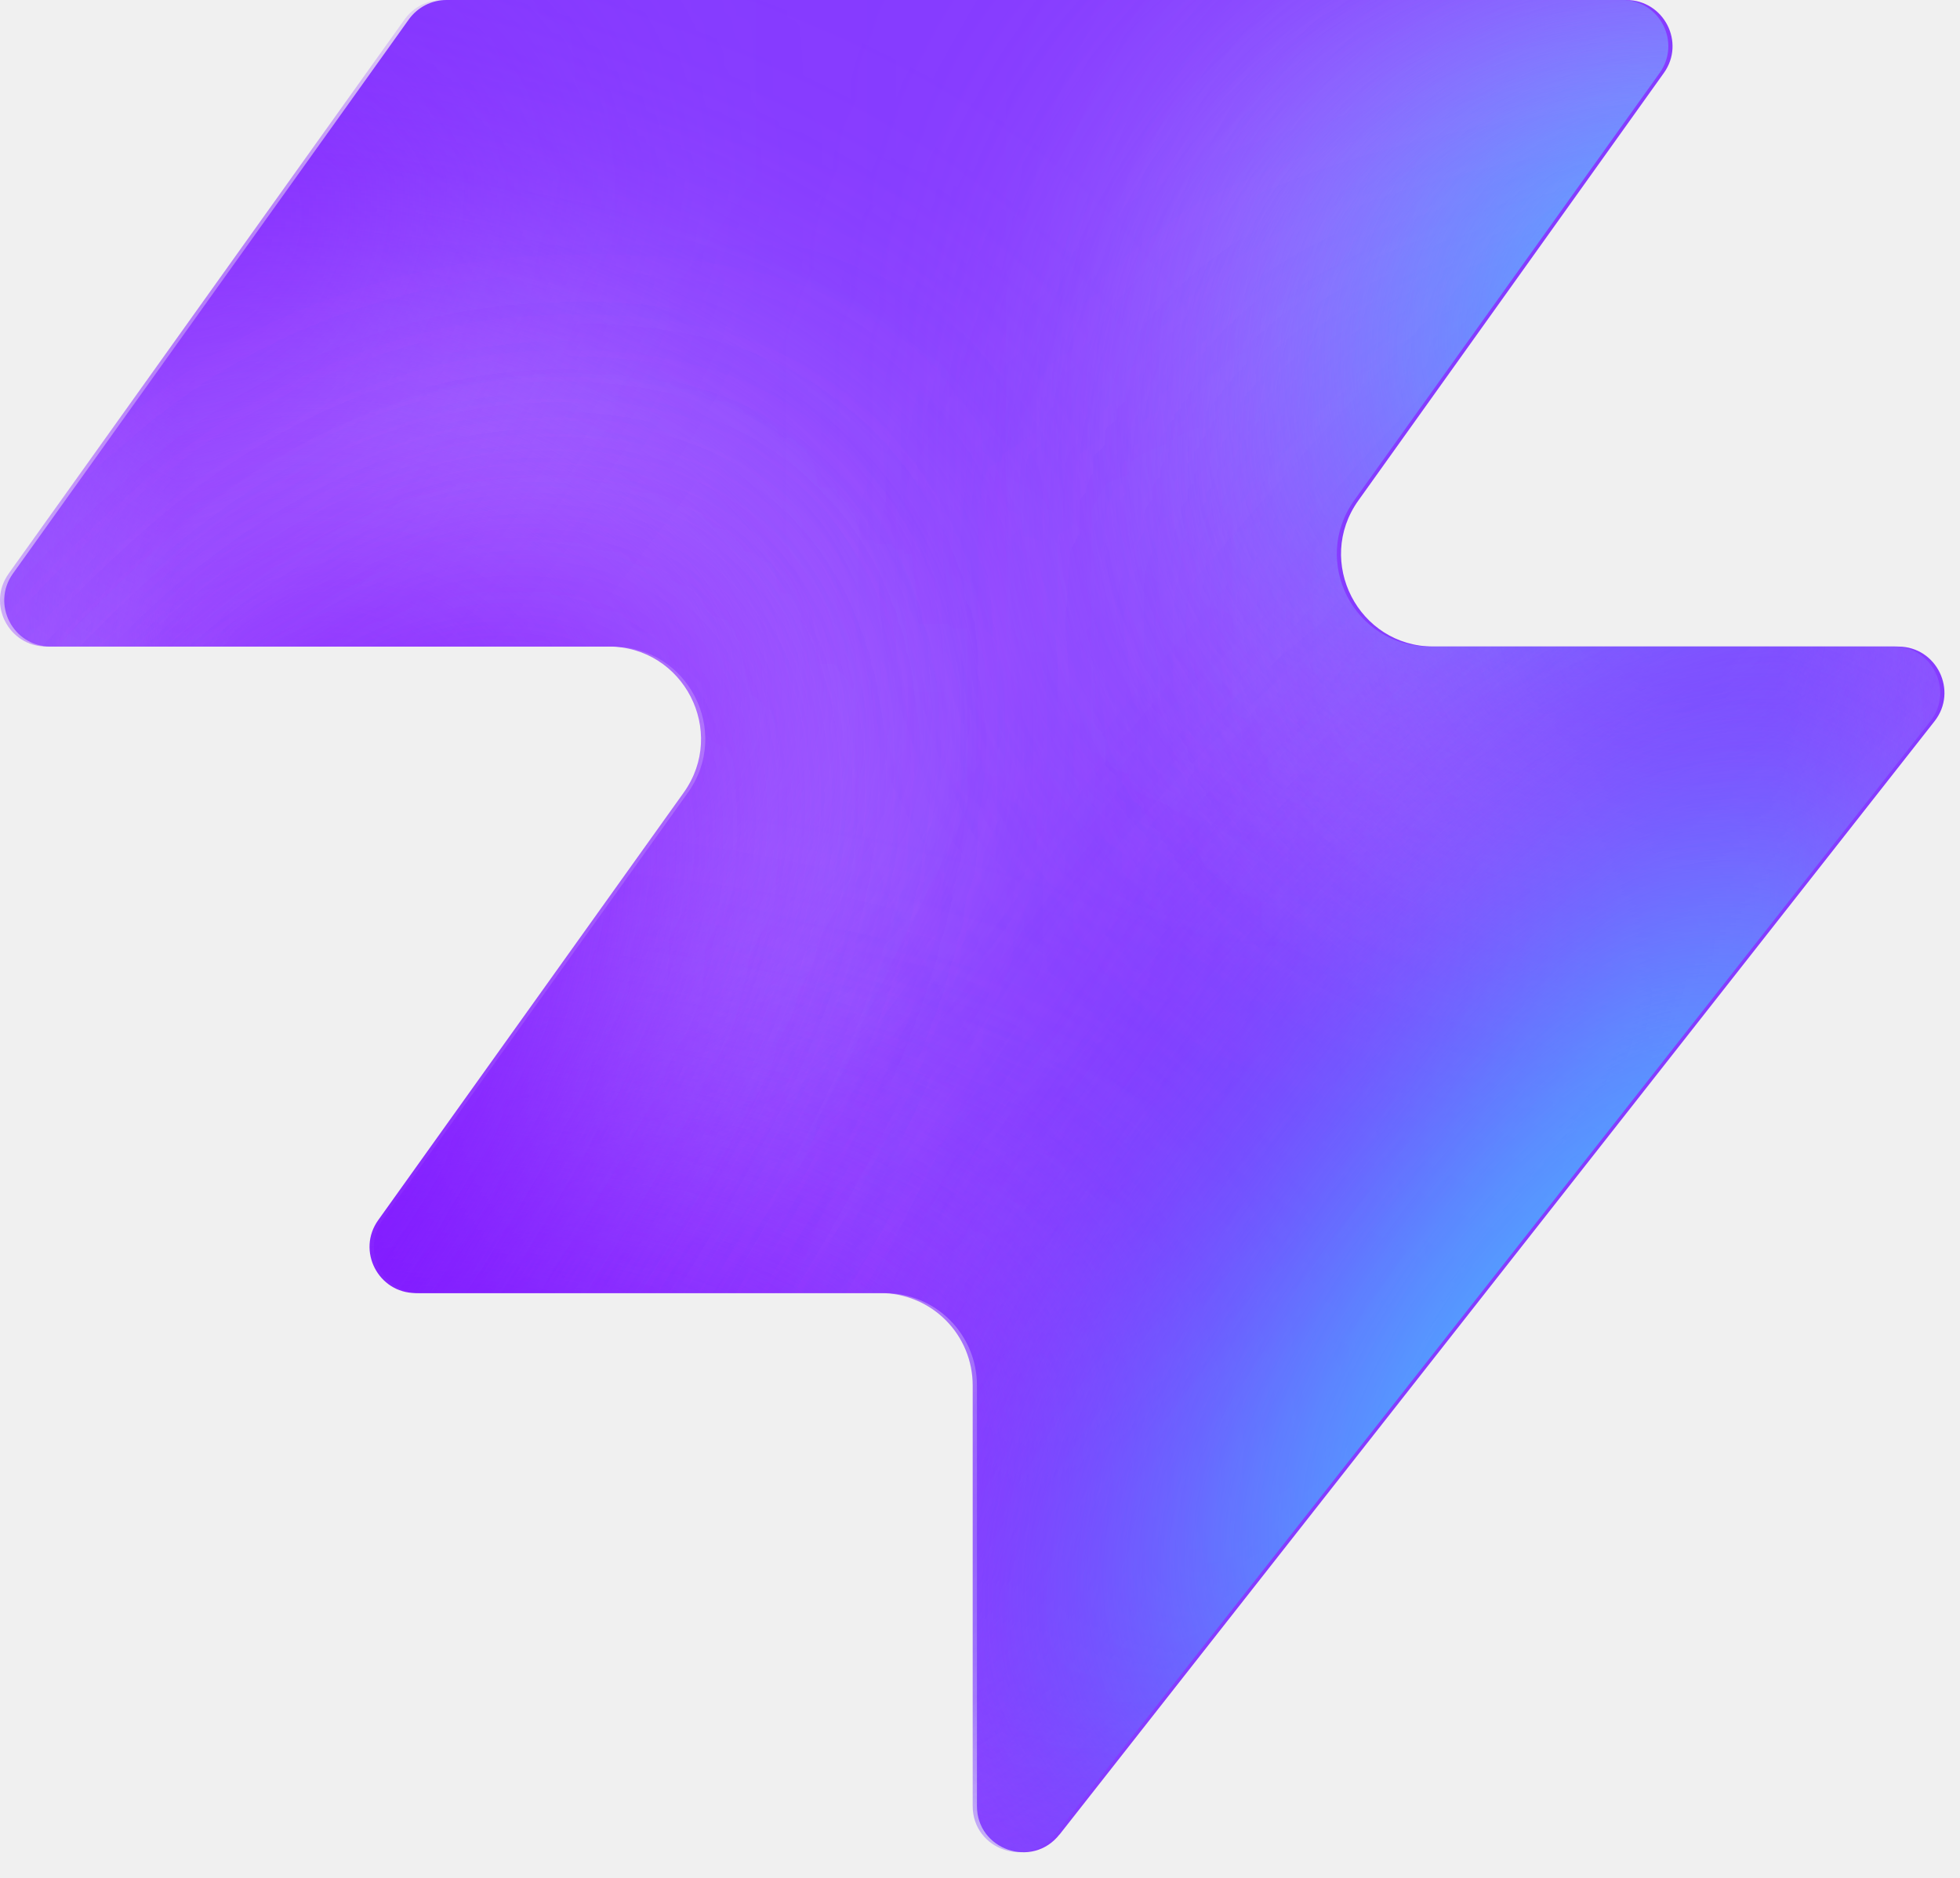
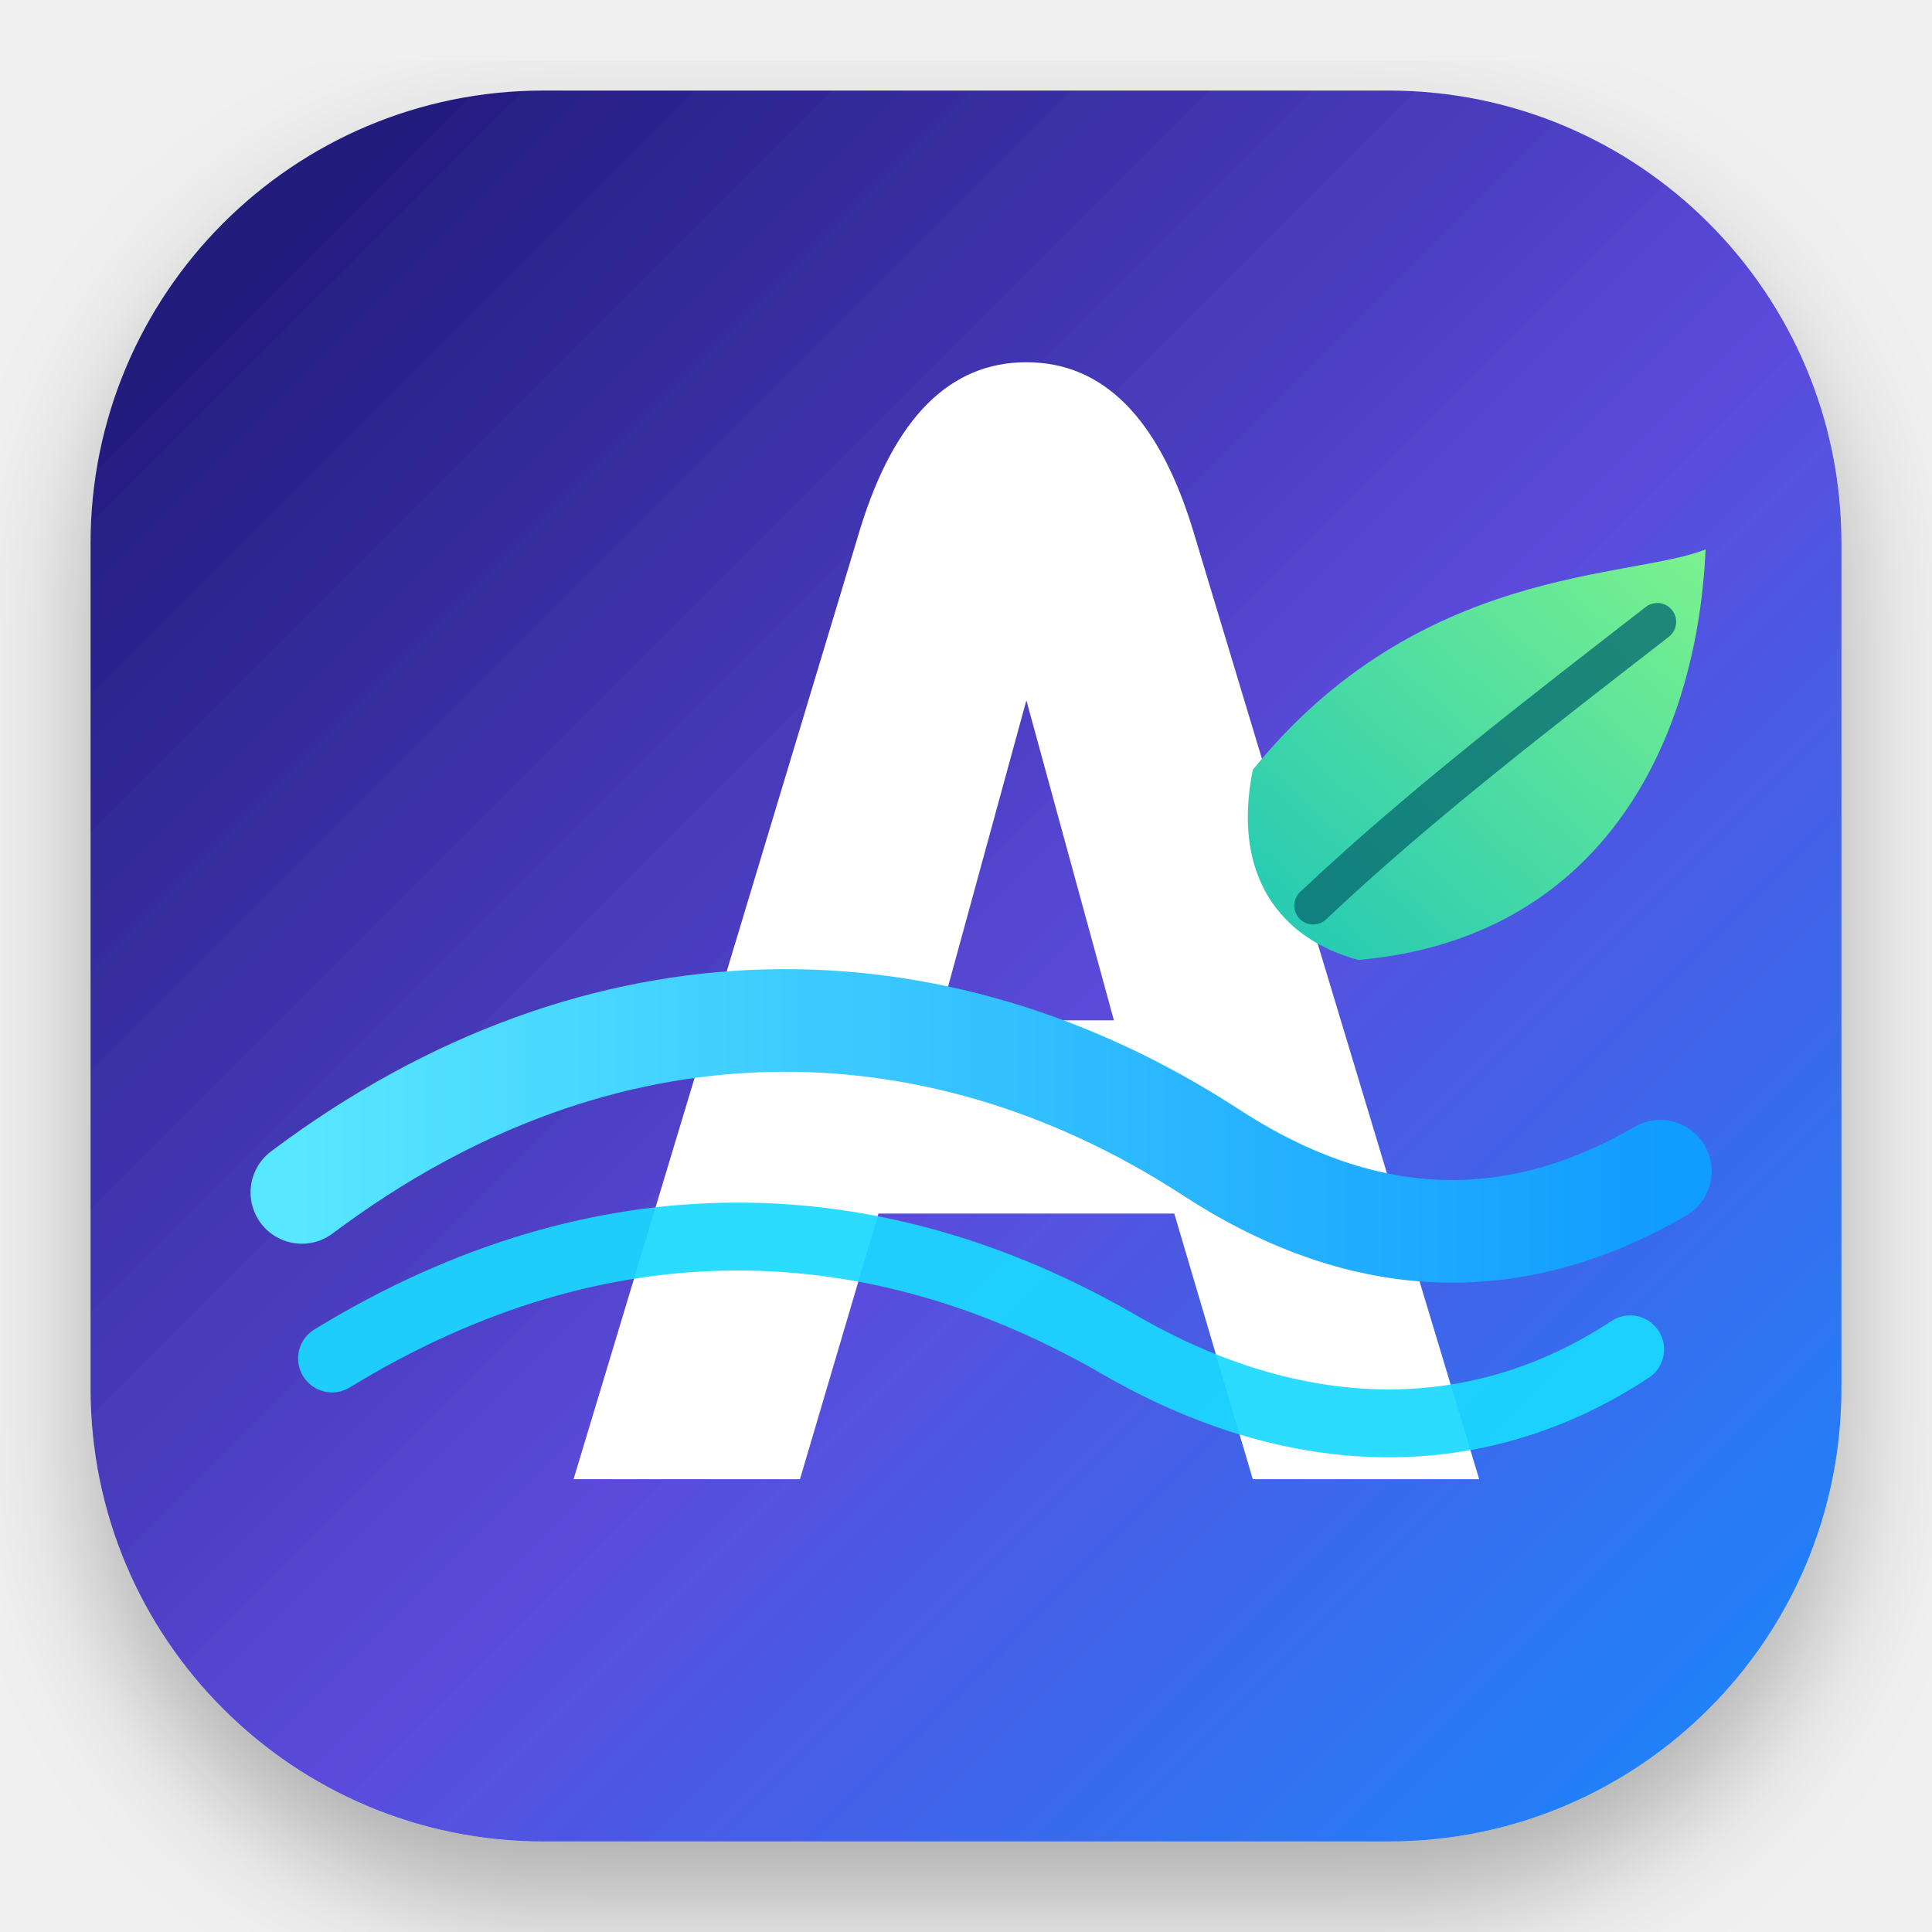
- <svg xmlns="http://www.w3.org/2000/svg" width="48" height="46" fill="none" viewBox="0 0 48 46">
-   <path fill="#863bff" d="M25.946 44.938c-.664.845-2.021.375-2.021-.698V33.937a2.26 2.26 0 0 0-2.262-2.262H10.287c-.92 0-1.456-1.04-.92-1.788l7.48-10.471c1.07-1.497 0-3.578-1.842-3.578H1.237c-.92 0-1.456-1.04-.92-1.788L10.013.474c.214-.297.556-.474.92-.474h28.894c.92 0 1.456 1.04.92 1.788l-7.48 10.471c-1.07 1.498 0 3.579 1.842 3.579h11.377c.943 0 1.473 1.088.89 1.83L25.947 44.94z" style="fill:#863bff;fill:color(display-p3 .525 .23 1);fill-opacity:1" />
-   <mask id="a" width="48" height="46" x="0" y="0" maskUnits="userSpaceOnUse" style="mask-type:alpha">
-     <path fill="#000" d="M25.842 44.938c-.664.844-2.021.375-2.021-.698V33.937a2.26 2.26 0 0 0-2.262-2.262H10.183c-.92 0-1.456-1.04-.92-1.788l7.48-10.471c1.07-1.498 0-3.579-1.842-3.579H1.133c-.92 0-1.456-1.04-.92-1.787L9.91.473c.214-.297.556-.474.92-.474h28.894c.92 0 1.456 1.04.92 1.788l-7.48 10.471c-1.07 1.498 0 3.578 1.842 3.578h11.377c.943 0 1.473 1.088.89 1.832L25.843 44.94z" style="fill:#000;fill-opacity:1" />
-   </mask>
-   <g mask="url(#a)">
-     <g filter="url(#b)">
-       <ellipse cx="5.508" cy="14.704" fill="#ede6ff" rx="5.508" ry="14.704" style="fill:#ede6ff;fill:color(display-p3 .927 .903 1);fill-opacity:1" transform="matrix(.00324 1 1 -.00324 -4.47 31.516)" />
-     </g>
-     <g filter="url(#c)">
-       <ellipse cx="10.399" cy="29.851" fill="#ede6ff" rx="10.399" ry="29.851" style="fill:#ede6ff;fill:color(display-p3 .927 .903 1);fill-opacity:1" transform="matrix(.00324 1 1 -.00324 -39.328 7.883)" />
-     </g>
-     <g filter="url(#d)">
-       <ellipse cx="5.508" cy="30.487" fill="#7e14ff" rx="5.508" ry="30.487" style="fill:#7e14ff;fill:color(display-p3 .492 .077 1);fill-opacity:1" transform="rotate(89.814 -25.913 -14.639)scale(1 -1)" />
-     </g>
-     <g filter="url(#e)">
-       <ellipse cx="5.508" cy="30.599" fill="#7e14ff" rx="5.508" ry="30.599" style="fill:#7e14ff;fill:color(display-p3 .492 .077 1);fill-opacity:1" transform="rotate(89.814 -32.644 -3.334)scale(1 -1)" />
-     </g>
-     <g filter="url(#f)">
-       <ellipse cx="5.508" cy="30.599" fill="#7e14ff" rx="5.508" ry="30.599" style="fill:#7e14ff;fill:color(display-p3 .492 .077 1);fill-opacity:1" transform="matrix(.00324 1 1 -.00324 -34.34 30.47)" />
-     </g>
-     <g filter="url(#g)">
-       <ellipse cx="14.072" cy="22.078" fill="#ede6ff" rx="14.072" ry="22.078" style="fill:#ede6ff;fill:color(display-p3 .927 .903 1);fill-opacity:1" transform="rotate(93.35 24.506 48.493)scale(-1 1)" />
-     </g>
-     <g filter="url(#h)">
-       <ellipse cx="3.47" cy="21.501" fill="#7e14ff" rx="3.47" ry="21.501" style="fill:#7e14ff;fill:color(display-p3 .492 .077 1);fill-opacity:1" transform="rotate(89.009 28.708 47.59)scale(-1 1)" />
-     </g>
-     <g filter="url(#i)">
-       <ellipse cx="3.47" cy="21.501" fill="#7e14ff" rx="3.47" ry="21.501" style="fill:#7e14ff;fill:color(display-p3 .492 .077 1);fill-opacity:1" transform="rotate(89.009 28.708 47.59)scale(-1 1)" />
-     </g>
-     <g filter="url(#j)">
-       <ellipse cx=".387" cy="8.972" fill="#7e14ff" rx="4.407" ry="29.108" style="fill:#7e14ff;fill:color(display-p3 .492 .077 1);fill-opacity:1" transform="rotate(39.51 .387 8.972)" />
-     </g>
-     <g filter="url(#k)">
-       <ellipse cx="47.523" cy="-6.092" fill="#7e14ff" rx="4.407" ry="29.108" style="fill:#7e14ff;fill:color(display-p3 .492 .077 1);fill-opacity:1" transform="rotate(37.892 47.523 -6.092)" />
-     </g>
-     <g filter="url(#l)">
-       <ellipse cx="41.412" cy="6.333" fill="#47bfff" rx="5.971" ry="9.665" style="fill:#47bfff;fill:color(display-p3 .28 .748 1);fill-opacity:1" transform="rotate(37.892 41.412 6.333)" />
-     </g>
-     <g filter="url(#m)">
-       <ellipse cx="-1.879" cy="38.332" fill="#7e14ff" rx="4.407" ry="29.108" style="fill:#7e14ff;fill:color(display-p3 .492 .077 1);fill-opacity:1" transform="rotate(37.892 -1.88 38.332)" />
-     </g>
-     <g filter="url(#n)">
-       <ellipse cx="-1.879" cy="38.332" fill="#7e14ff" rx="4.407" ry="29.108" style="fill:#7e14ff;fill:color(display-p3 .492 .077 1);fill-opacity:1" transform="rotate(37.892 -1.88 38.332)" />
-     </g>
-     <g filter="url(#o)">
-       <ellipse cx="35.651" cy="29.907" fill="#7e14ff" rx="4.407" ry="29.108" style="fill:#7e14ff;fill:color(display-p3 .492 .077 1);fill-opacity:1" transform="rotate(37.892 35.651 29.907)" />
-     </g>
-     <g filter="url(#p)">
-       <ellipse cx="38.418" cy="32.4" fill="#47bfff" rx="5.971" ry="15.297" style="fill:#47bfff;fill:color(display-p3 .28 .748 1);fill-opacity:1" transform="rotate(37.892 38.418 32.4)" />
-     </g>
-   </g>
+ <svg xmlns="http://www.w3.org/2000/svg" viewBox="0 0 64 64">
  <defs>
-     <filter id="b" width="60.045" height="41.654" x="-19.77" y="16.149" color-interpolation-filters="sRGB" filterUnits="userSpaceOnUse">
-       <feFlood flood-opacity="0" result="BackgroundImageFix" />
-       <feBlend in="SourceGraphic" in2="BackgroundImageFix" result="shape" />
-       <feGaussianBlur result="effect1_foregroundBlur_2002_17158" stdDeviation="7.659" />
-     </filter>
-     <filter id="c" width="90.34" height="51.437" x="-54.613" y="-7.533" color-interpolation-filters="sRGB" filterUnits="userSpaceOnUse">
-       <feFlood flood-opacity="0" result="BackgroundImageFix" />
-       <feBlend in="SourceGraphic" in2="BackgroundImageFix" result="shape" />
-       <feGaussianBlur result="effect1_foregroundBlur_2002_17158" stdDeviation="7.659" />
-     </filter>
-     <filter id="d" width="79.355" height="29.4" x="-49.64" y="2.03" color-interpolation-filters="sRGB" filterUnits="userSpaceOnUse">
-       <feFlood flood-opacity="0" result="BackgroundImageFix" />
-       <feBlend in="SourceGraphic" in2="BackgroundImageFix" result="shape" />
-       <feGaussianBlur result="effect1_foregroundBlur_2002_17158" stdDeviation="4.596" />
-     </filter>
-     <filter id="e" width="79.579" height="29.4" x="-45.045" y="20.029" color-interpolation-filters="sRGB" filterUnits="userSpaceOnUse">
-       <feFlood flood-opacity="0" result="BackgroundImageFix" />
-       <feBlend in="SourceGraphic" in2="BackgroundImageFix" result="shape" />
-       <feGaussianBlur result="effect1_foregroundBlur_2002_17158" stdDeviation="4.596" />
-     </filter>
-     <filter id="f" width="79.579" height="29.4" x="-43.513" y="21.178" color-interpolation-filters="sRGB" filterUnits="userSpaceOnUse">
-       <feFlood flood-opacity="0" result="BackgroundImageFix" />
-       <feBlend in="SourceGraphic" in2="BackgroundImageFix" result="shape" />
-       <feGaussianBlur result="effect1_foregroundBlur_2002_17158" stdDeviation="4.596" />
-     </filter>
-     <filter id="g" width="74.749" height="58.852" x="15.756" y="-17.901" color-interpolation-filters="sRGB" filterUnits="userSpaceOnUse">
-       <feFlood flood-opacity="0" result="BackgroundImageFix" />
-       <feBlend in="SourceGraphic" in2="BackgroundImageFix" result="shape" />
-       <feGaussianBlur result="effect1_foregroundBlur_2002_17158" stdDeviation="7.659" />
-     </filter>
-     <filter id="h" width="61.377" height="25.362" x="23.548" y="2.284" color-interpolation-filters="sRGB" filterUnits="userSpaceOnUse">
-       <feFlood flood-opacity="0" result="BackgroundImageFix" />
-       <feBlend in="SourceGraphic" in2="BackgroundImageFix" result="shape" />
-       <feGaussianBlur result="effect1_foregroundBlur_2002_17158" stdDeviation="4.596" />
-     </filter>
-     <filter id="i" width="61.377" height="25.362" x="23.548" y="2.284" color-interpolation-filters="sRGB" filterUnits="userSpaceOnUse">
-       <feFlood flood-opacity="0" result="BackgroundImageFix" />
-       <feBlend in="SourceGraphic" in2="BackgroundImageFix" result="shape" />
-       <feGaussianBlur result="effect1_foregroundBlur_2002_17158" stdDeviation="4.596" />
-     </filter>
-     <filter id="j" width="56.045" height="63.649" x="-27.636" y="-22.853" color-interpolation-filters="sRGB" filterUnits="userSpaceOnUse">
-       <feFlood flood-opacity="0" result="BackgroundImageFix" />
-       <feBlend in="SourceGraphic" in2="BackgroundImageFix" result="shape" />
-       <feGaussianBlur result="effect1_foregroundBlur_2002_17158" stdDeviation="4.596" />
-     </filter>
-     <filter id="k" width="54.814" height="64.646" x="20.116" y="-38.415" color-interpolation-filters="sRGB" filterUnits="userSpaceOnUse">
-       <feFlood flood-opacity="0" result="BackgroundImageFix" />
-       <feBlend in="SourceGraphic" in2="BackgroundImageFix" result="shape" />
-       <feGaussianBlur result="effect1_foregroundBlur_2002_17158" stdDeviation="4.596" />
-     </filter>
-     <filter id="l" width="33.541" height="35.313" x="24.641" y="-11.323" color-interpolation-filters="sRGB" filterUnits="userSpaceOnUse">
-       <feFlood flood-opacity="0" result="BackgroundImageFix" />
-       <feBlend in="SourceGraphic" in2="BackgroundImageFix" result="shape" />
-       <feGaussianBlur result="effect1_foregroundBlur_2002_17158" stdDeviation="4.596" />
-     </filter>
-     <filter id="m" width="54.814" height="64.646" x="-29.286" y="6.009" color-interpolation-filters="sRGB" filterUnits="userSpaceOnUse">
-       <feFlood flood-opacity="0" result="BackgroundImageFix" />
-       <feBlend in="SourceGraphic" in2="BackgroundImageFix" result="shape" />
-       <feGaussianBlur result="effect1_foregroundBlur_2002_17158" stdDeviation="4.596" />
-     </filter>
-     <filter id="n" width="54.814" height="64.646" x="-29.286" y="6.009" color-interpolation-filters="sRGB" filterUnits="userSpaceOnUse">
-       <feFlood flood-opacity="0" result="BackgroundImageFix" />
-       <feBlend in="SourceGraphic" in2="BackgroundImageFix" result="shape" />
-       <feGaussianBlur result="effect1_foregroundBlur_2002_17158" stdDeviation="4.596" />
-     </filter>
-     <filter id="o" width="54.814" height="64.646" x="8.244" y="-2.416" color-interpolation-filters="sRGB" filterUnits="userSpaceOnUse">
-       <feFlood flood-opacity="0" result="BackgroundImageFix" />
-       <feBlend in="SourceGraphic" in2="BackgroundImageFix" result="shape" />
-       <feGaussianBlur result="effect1_foregroundBlur_2002_17158" stdDeviation="4.596" />
-     </filter>
-     <filter id="p" width="39.409" height="43.623" x="18.713" y="10.588" color-interpolation-filters="sRGB" filterUnits="userSpaceOnUse">
-       <feFlood flood-opacity="0" result="BackgroundImageFix" />
-       <feBlend in="SourceGraphic" in2="BackgroundImageFix" result="shape" />
-       <feGaussianBlur result="effect1_foregroundBlur_2002_17158" stdDeviation="4.596" />
+     <linearGradient id="bg" x1="0" y1="0" x2="1" y2="1">
+       <stop offset="0%" stop-color="#17136B" />
+       <stop offset="55%" stop-color="#5B4BDB" />
+       <stop offset="100%" stop-color="#168BFF" />
+     </linearGradient>
+     <linearGradient id="wave" x1="0" y1="0" x2="1" y2="0">
+       <stop offset="0%" stop-color="#57E7FF" />
+       <stop offset="100%" stop-color="#119CFF" />
+     </linearGradient>
+     <linearGradient id="leaf" x1="0" y1="1" x2="1" y2="0">
+       <stop offset="0%" stop-color="#20C7B7" />
+       <stop offset="100%" stop-color="#7CF28D" />
+     </linearGradient>
+     <filter id="shadow" x="-20%" y="-20%" width="140%" height="140%">
+       <feDropShadow dx="0" dy="2" stdDeviation="2" flood-opacity=".28" />
    </filter>
  </defs>
+   <rect x="3" y="3" width="58" height="58" rx="15" fill="url(#bg)" filter="url(#shadow)" />
+   <path d="M19 49 L28.5 17.5 Q30.2 12 34 12 Q37.8 12 39.5 17.5 L49 49 L41.5 49 L38.9 40.2 L29.1 40.2 L26.5 49 Z            M31.1 33.8 L36.9 33.8 L34 23.2 Z" fill="#FFFFFF" />
+   <path d="M10 39.5 C20 32, 31 32.3, 40 38.1 C45 41.4, 50 41.7, 55 38.8" fill="none" stroke="url(#wave)" stroke-width="3.4" stroke-linecap="round" />
+   <path d="M11 45 C20 39.5, 29 39.9, 37 44.5 C43 48, 49 48, 54 44.7" fill="none" stroke="#1AD9FF" stroke-width="2.25" stroke-linecap="round" opacity=".92" />
+   <path d="M41.5 25.5 C47 18.7, 54 19.2, 56.5 18.2 C56.2 24.8, 52.9 31.1, 45 31.8 C42.4 31.1, 40.8 29, 41.5 25.5 Z" fill="url(#leaf)" />
+   <path d="M43.5 30 C47.1 26.6, 51.3 23.4, 54.9 20.6" fill="none" stroke="#0A6E72" stroke-width="1.25" stroke-linecap="round" opacity=".8" />
</svg>
